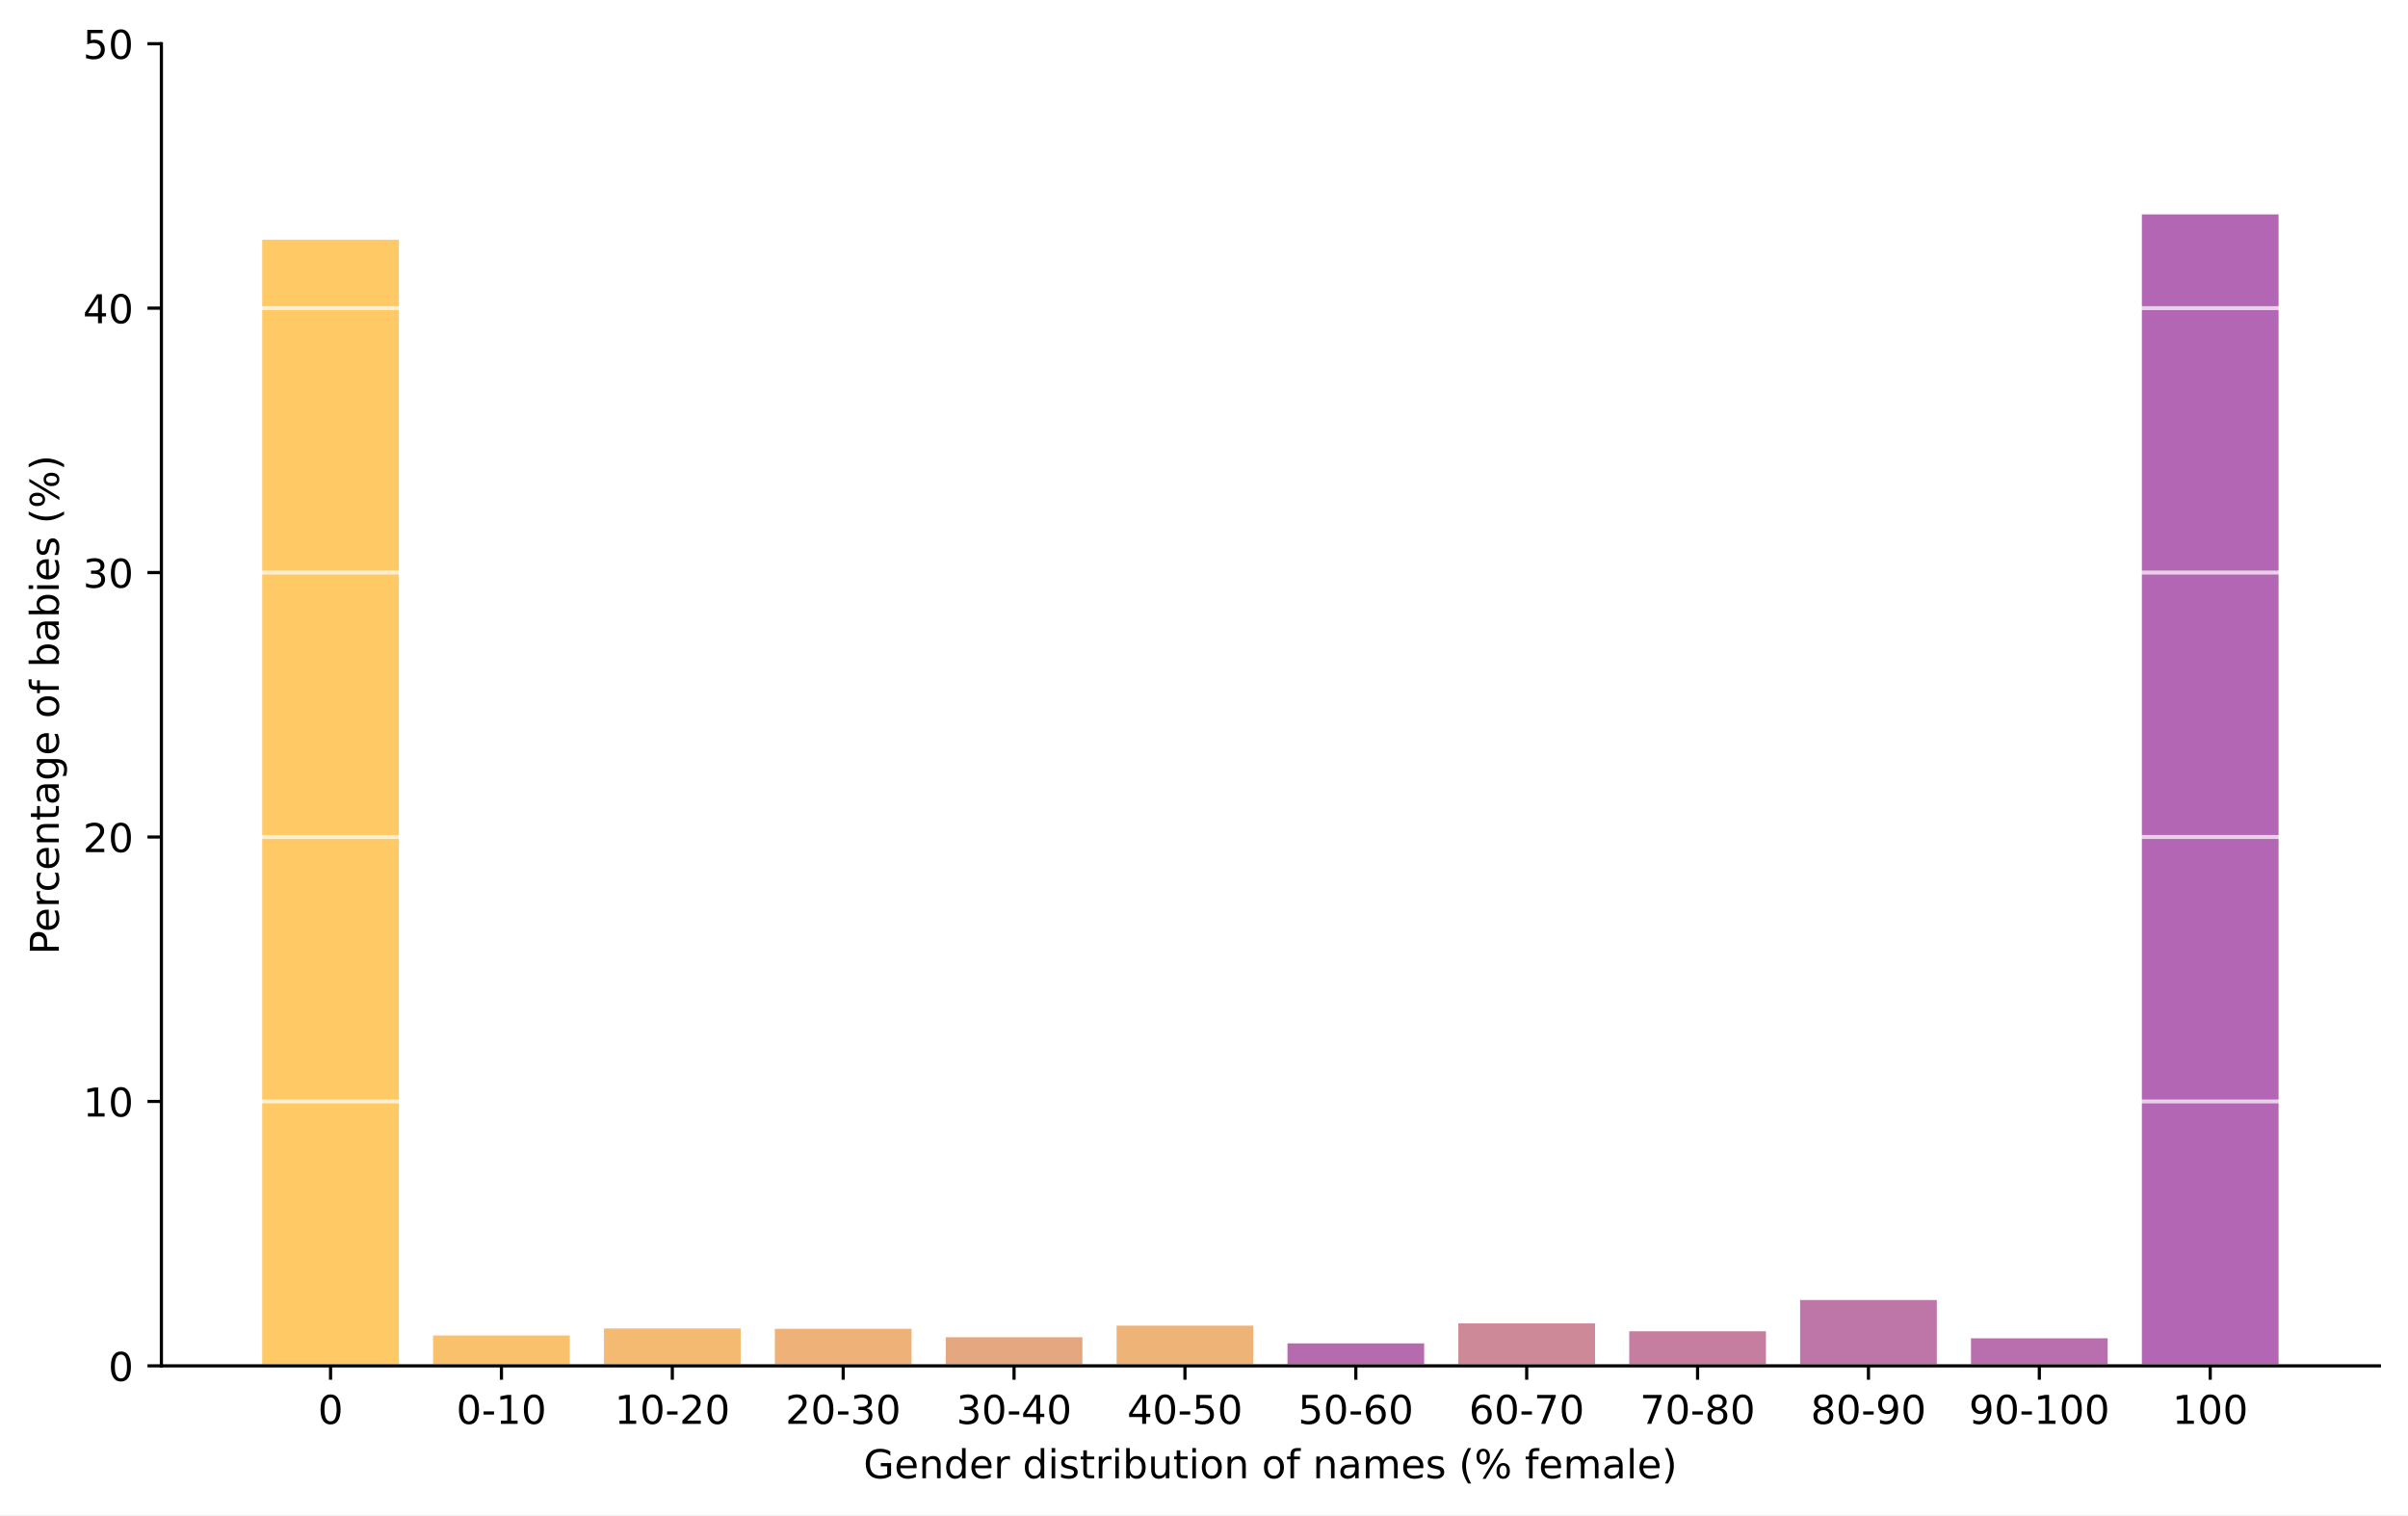
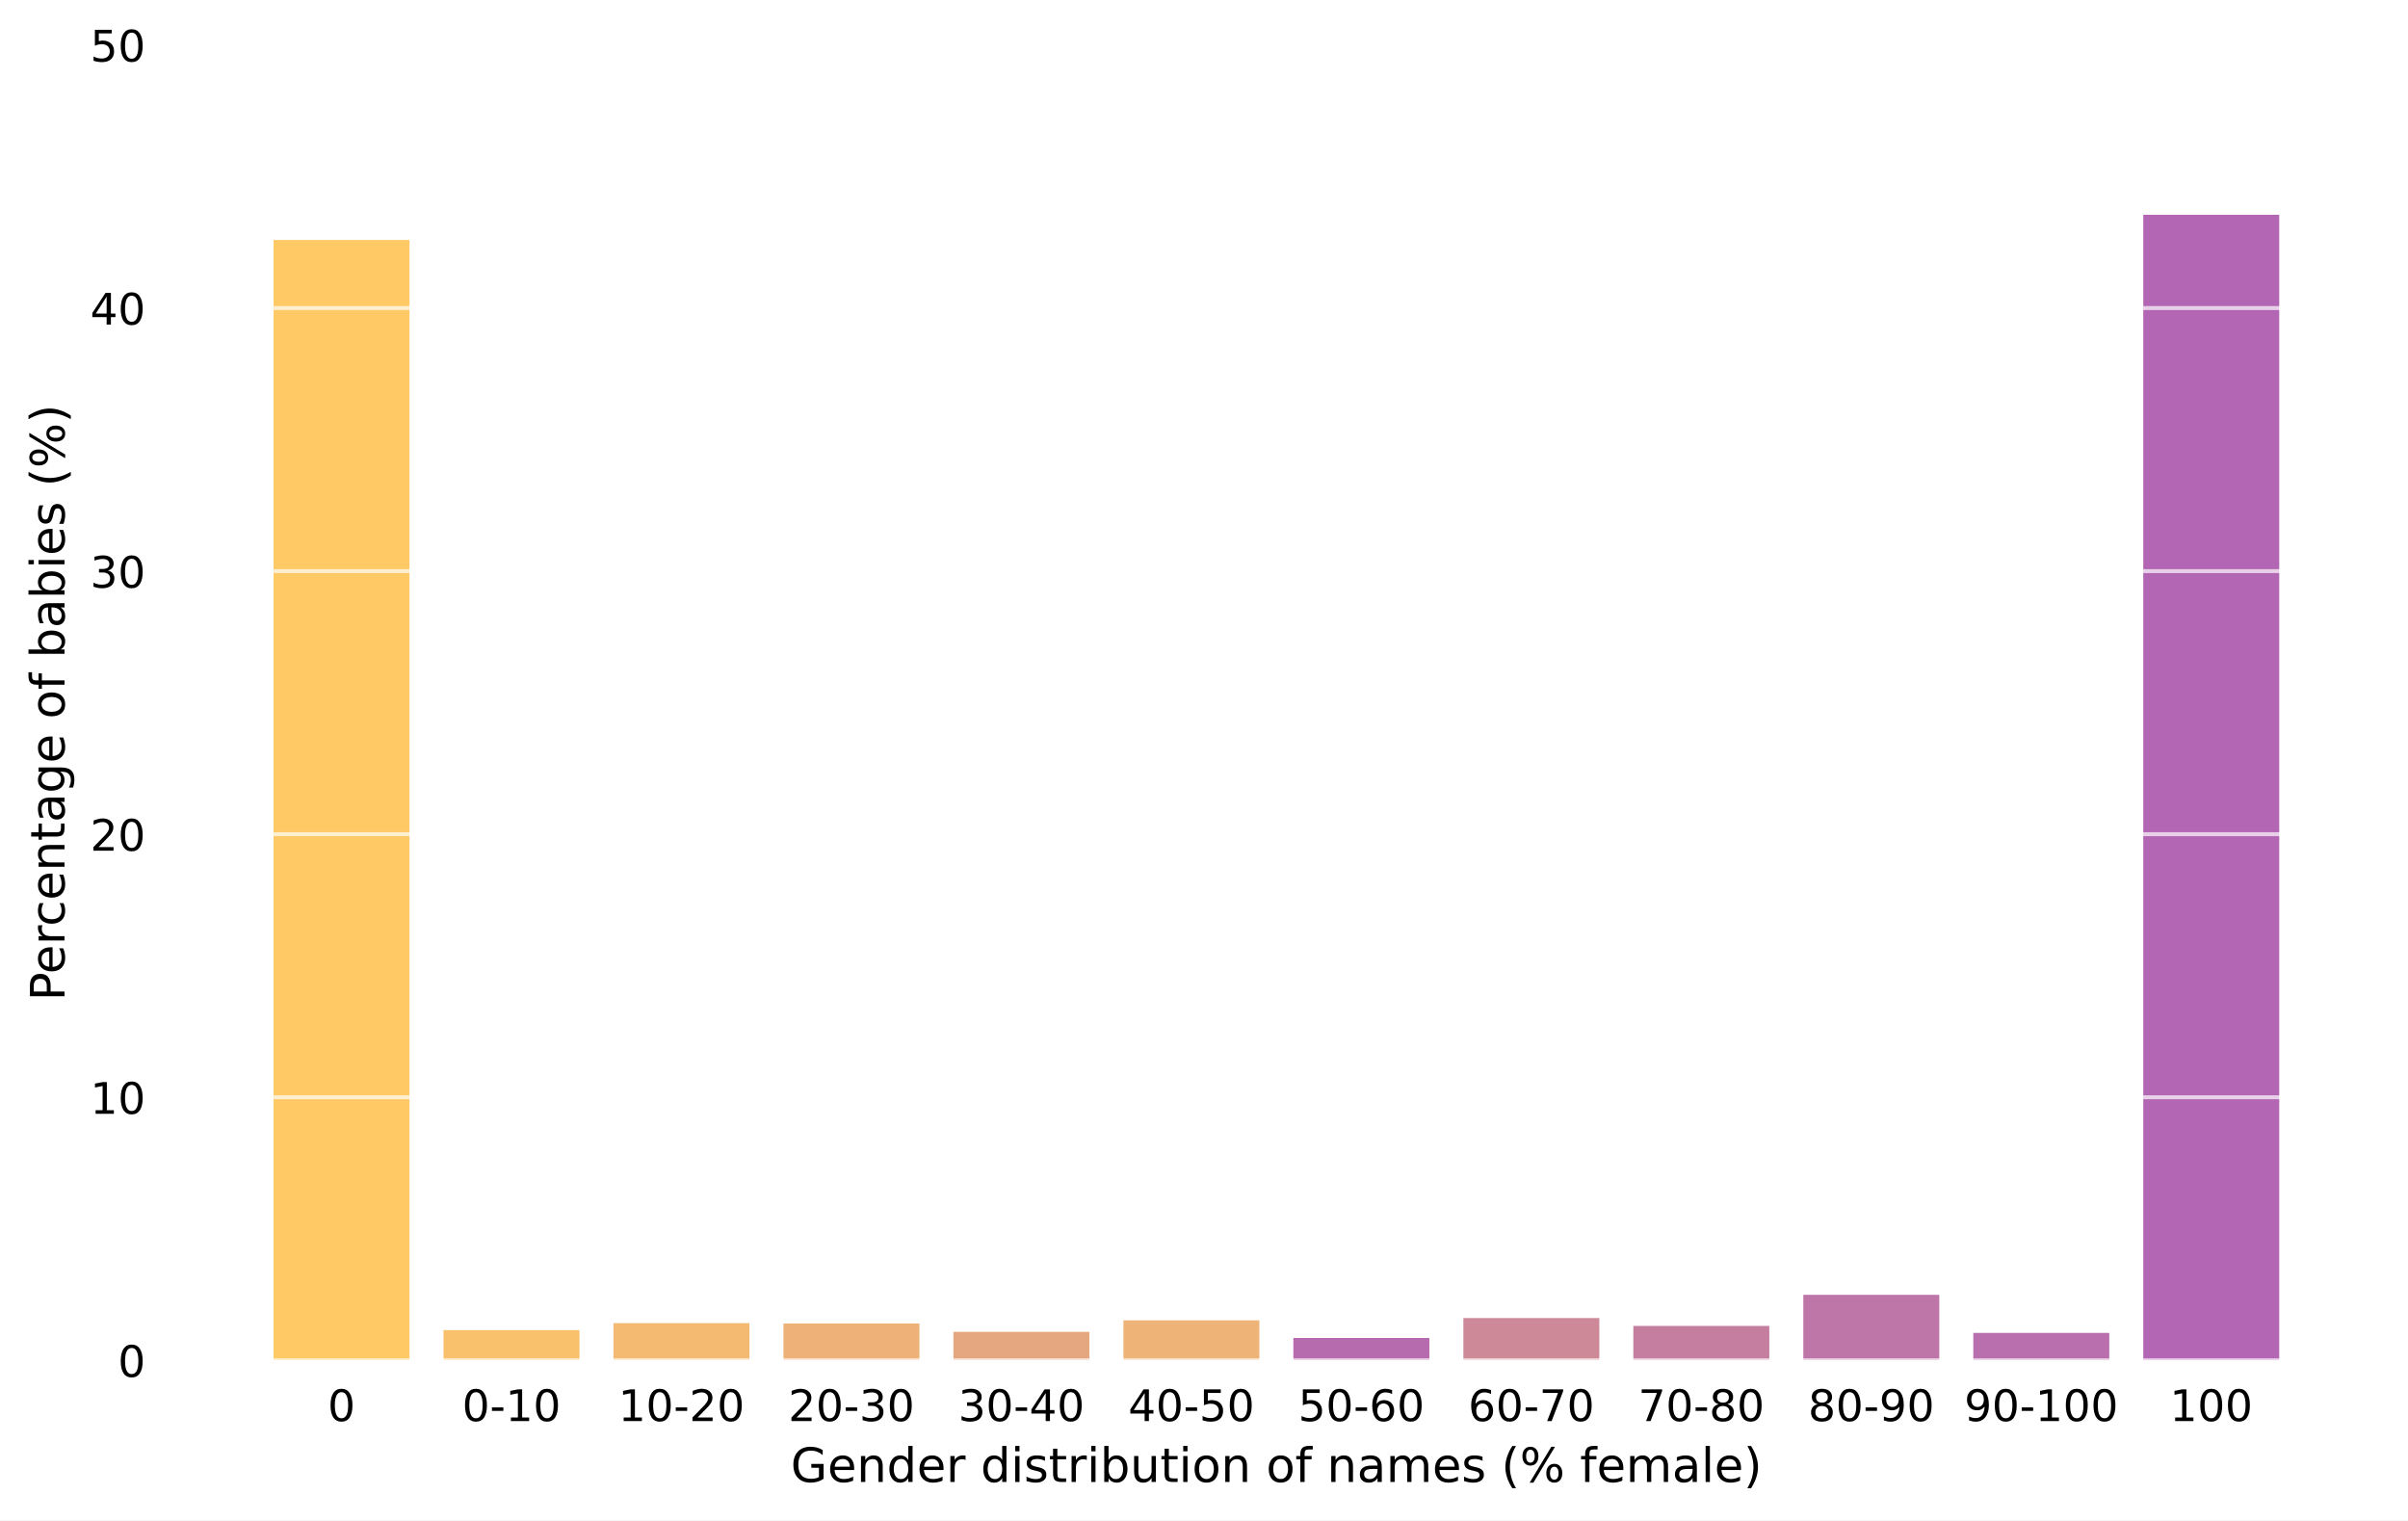
- <svg xmlns="http://www.w3.org/2000/svg" xmlns:xlink="http://www.w3.org/1999/xlink" width="605.803pt" height="381.195pt" viewBox="0 0 605.803 381.195" version="1.1">
+ <svg xmlns="http://www.w3.org/2000/svg" xmlns:xlink="http://www.w3.org/1999/xlink" width="609.011pt" height="384.479pt" viewBox="0 0 609.011 384.479" version="1.1">
  <defs>
    <style type="text/css">*{stroke-linejoin: round; stroke-linecap: butt}</style>
  </defs>
  <g id="figure_1">
    <g id="patch_1">
-       <path d="M 0 381.195  L 605.803 381.195  L 605.803 0  L 0 0  z " style="fill: #ffffff" />
+       <path d="M 0 384.479  L 609.011 384.479  L 609.011 0  L 0 0  z " style="fill: #ffffff" />
    </g>
    <g id="axes_1">
      <g id="patch_2">
-         <path d="M 40.603 343.639  L 598.603 343.639  L 598.603 10.999  L 40.603 10.999  z " style="fill: #ffffff" />
+         <path d="M 43.811 344.019  L 601.811 344.019  L 601.811 11.379  L 43.811 11.379  z " style="fill: #ffffff" />
      </g>
      <g id="patch_3">
-         <path d="M 65.967 343.639  L 100.358 343.639  L 100.358 60.305  L 65.967 60.305  z " clip-path="url(#p995dcff036)" style="fill: #ffa500; opacity: 0.6" />
+         <path d="M 69.175 344.019  L 103.566 344.019  L 103.566 60.685  L 69.175 60.685  z " clip-path="url(#p9ace0053d3)" style="fill: #ffa500; opacity: 0.6" />
      </g>
      <g id="patch_4">
-         <path d="M 108.956 343.639  L 143.347 343.639  L 143.347 335.996  L 108.956 335.996  z " clip-path="url(#p995dcff036)" style="fill: #f5980a; opacity: 0.6" />
+         <path d="M 112.164 344.019  L 146.555 344.019  L 146.555 336.376  L 112.164 336.376  z " clip-path="url(#p9ace0053d3)" style="fill: #f5980a; opacity: 0.6" />
      </g>
      <g id="patch_5">
-         <path d="M 151.945 343.639  L 186.337 343.639  L 186.337 334.229  L 151.945 334.229  z " clip-path="url(#p995dcff036)" style="fill: #ec8c13; opacity: 0.6" />
+         <path d="M 155.153 344.019  L 189.545 344.019  L 189.545 334.609  L 155.153 334.609  z " clip-path="url(#p9ace0053d3)" style="fill: #ec8c13; opacity: 0.6" />
      </g>
      <g id="patch_6">
-         <path d="M 194.934 343.639  L 229.326 343.639  L 229.326 334.317  L 194.934 334.317  z " clip-path="url(#p995dcff036)" style="fill: #e27f1e; opacity: 0.6" />
+         <path d="M 198.143 344.019  L 232.534 344.019  L 232.534 334.697  L 198.143 334.697  z " clip-path="url(#p9ace0053d3)" style="fill: #e27f1e; opacity: 0.6" />
      </g>
      <g id="patch_7">
-         <path d="M 237.924 343.639  L 272.315 343.639  L 272.315 336.438  L 237.924 336.438  z " clip-path="url(#p995dcff036)" style="fill: #d46d2b; opacity: 0.6" />
+         <path d="M 241.132 344.019  L 275.523 344.019  L 275.523 336.818  L 241.132 336.818  z " clip-path="url(#p9ace0053d3)" style="fill: #d46d2b; opacity: 0.6" />
      </g>
      <g id="patch_8">
-         <path d="M 280.913 343.639  L 315.304 343.639  L 315.304 333.522  L 280.913 333.522  z " clip-path="url(#p995dcff036)" style="fill: #e3811c; opacity: 0.6" />
+         <path d="M 284.121 344.019  L 318.512 344.019  L 318.512 333.902  L 284.121 333.902  z " clip-path="url(#p9ace0053d3)" style="fill: #e3811c; opacity: 0.6" />
      </g>
      <g id="patch_9">
-         <path d="M 323.902 343.639  L 358.293 343.639  L 358.293 337.984  L 323.902 337.984  z " clip-path="url(#p995dcff036)" style="fill: #870979; opacity: 0.6" />
+         <path d="M 327.11 344.019  L 361.502 344.019  L 361.502 338.364  L 327.11 338.364  z " clip-path="url(#p9ace0053d3)" style="fill: #870979; opacity: 0.6" />
      </g>
      <g id="patch_10">
-         <path d="M 366.891 343.639  L 401.283 343.639  L 401.283 332.947  L 366.891 332.947  z " clip-path="url(#p995dcff036)" style="fill: #ad3a53; opacity: 0.6" />
+         <path d="M 370.099 344.019  L 404.491 344.019  L 404.491 333.327  L 370.099 333.327  z " clip-path="url(#p9ace0053d3)" style="fill: #ad3a53; opacity: 0.6" />
      </g>
      <g id="patch_11">
-         <path d="M 409.88 343.639  L 444.272 343.639  L 444.272 334.936  L 409.88 334.936  z " clip-path="url(#p995dcff036)" style="fill: #9f2861; opacity: 0.6" />
+         <path d="M 413.089 344.019  L 447.48 344.019  L 447.48 335.315  L 413.089 335.315  z " clip-path="url(#p9ace0053d3)" style="fill: #9f2861; opacity: 0.6" />
      </g>
      <g id="patch_12">
-         <path d="M 452.87 343.639  L 487.261 343.639  L 487.261 327.071  L 452.87 327.071  z " clip-path="url(#p995dcff036)" style="fill: #93196d; opacity: 0.6" />
+         <path d="M 456.078 344.019  L 490.469 344.019  L 490.469 327.451  L 456.078 327.451  z " clip-path="url(#p9ace0053d3)" style="fill: #93196d; opacity: 0.6" />
      </g>
      <g id="patch_13">
-         <path d="M 495.859 343.639  L 530.25 343.639  L 530.25 336.703  L 495.859 336.703  z " clip-path="url(#p995dcff036)" style="fill: #8a0d76; opacity: 0.6" />
+         <path d="M 499.067 344.019  L 533.458 344.019  L 533.458 337.083  L 499.067 337.083  z " clip-path="url(#p9ace0053d3)" style="fill: #8a0d76; opacity: 0.6" />
      </g>
      <g id="patch_14">
-         <path d="M 538.848 343.639  L 573.239 343.639  L 573.239 53.943  L 538.848 53.943  z " clip-path="url(#p995dcff036)" style="fill: #800080; opacity: 0.6" />
+         <path d="M 542.056 344.019  L 576.448 344.019  L 576.448 54.323  L 542.056 54.323  z " clip-path="url(#p9ace0053d3)" style="fill: #800080; opacity: 0.6" />
      </g>
      <g id="matplotlib.axis_1">
        <g id="xtick_1">
-           <g id="line2d_1">
-             <defs>
-               <path id="mebf0a37188" d="M 0 0  L 0 3.5  " style="stroke: #000000; stroke-width: 0.8" />
-             </defs>
-             <g>
-               <use xlink:href="#mebf0a37188" x="83.162" y="343.639" style="stroke: #000000; stroke-width: 0.8" />
-             </g>
-           </g>
          <g id="text_1">
-             <g transform="translate(79.9812 358.2377) scale(0.1 -0.1)">
+             <g transform="translate(82.8712 359.3774) scale(0.11 -0.11)">
              <defs>
                <path id="DejaVuSans-30" d="M 2034 4250  Q 1547 4250 1301 3770  Q 1056 3291 1056 2328  Q 1056 1369 1301 889  Q 1547 409 2034 409  Q 2525 409 2770 889  Q 3016 1369 3016 2328  Q 3016 3291 2770 3770  Q 2525 4250 2034 4250  z M 2034 4750  Q 2819 4750 3233 4129  Q 3647 3509 3647 2328  Q 3647 1150 3233 529  Q 2819 -91 2034 -91  Q 1250 -91 836 529  Q 422 1150 422 2328  Q 422 3509 836 4129  Q 1250 4750 2034 4750  z " transform="scale(0.015625)" />
              </defs>
              <use xlink:href="#DejaVuSans-30" />
            </g>
          </g>
        </g>
        <g id="xtick_2">
-           <g id="line2d_2">
-             <g>
-               <use xlink:href="#mebf0a37188" x="126.152" y="343.639" style="stroke: #000000; stroke-width: 0.8" />
-             </g>
-           </g>
          <g id="text_2">
-             <g transform="translate(114.804 358.2377) scale(0.1 -0.1)">
+             <g transform="translate(116.8774 359.3774) scale(0.11 -0.11)">
              <defs>
                <path id="DejaVuSans-2d" d="M 313 2009  L 1997 2009  L 1997 1497  L 313 1497  L 313 2009  z " transform="scale(0.015625)" />
                <path id="DejaVuSans-31" d="M 794 531  L 1825 531  L 1825 4091  L 703 3866  L 703 4441  L 1819 4666  L 2450 4666  L 2450 531  L 3481 531  L 3481 0  L 794 0  L 794 531  z " transform="scale(0.015625)" />
              </defs>
              <use xlink:href="#DejaVuSans-30" />
              <use xlink:href="#DejaVuSans-2d" transform="translate(63.62305 0)" />
              <use xlink:href="#DejaVuSans-31" transform="translate(99.70703 0)" />
              <use xlink:href="#DejaVuSans-30" transform="translate(163.3301 0)" />
            </g>
          </g>
        </g>
        <g id="xtick_3">
-           <g id="line2d_3">
-             <g>
-               <use xlink:href="#mebf0a37188" x="169.141" y="343.639" style="stroke: #000000; stroke-width: 0.8" />
-             </g>
-           </g>
          <g id="text_3">
-             <g transform="translate(154.612 358.2377) scale(0.1 -0.1)">
+             <g transform="translate(156.3672 359.3774) scale(0.11 -0.11)">
              <defs>
                <path id="DejaVuSans-32" d="M 1228 531  L 3431 531  L 3431 0  L 469 0  L 469 531  Q 828 903 1448 1529  Q 2069 2156 2228 2338  Q 2531 2678 2651 2914  Q 2772 3150 2772 3378  Q 2772 3750 2511 3984  Q 2250 4219 1831 4219  Q 1534 4219 1204 4116  Q 875 4013 500 3803  L 500 4441  Q 881 4594 1212 4672  Q 1544 4750 1819 4750  Q 2544 4750 2975 4387  Q 3406 4025 3406 3419  Q 3406 3131 3298 2873  Q 3191 2616 2906 2266  Q 2828 2175 2409 1742  Q 1991 1309 1228 531  z " transform="scale(0.015625)" />
              </defs>
              <use xlink:href="#DejaVuSans-31" />
              <use xlink:href="#DejaVuSans-30" transform="translate(63.62305 0)" />
              <use xlink:href="#DejaVuSans-2d" transform="translate(127.2461 0)" />
              <use xlink:href="#DejaVuSans-32" transform="translate(163.3301 0)" />
              <use xlink:href="#DejaVuSans-30" transform="translate(226.9531 0)" />
            </g>
          </g>
        </g>
        <g id="xtick_4">
-           <g id="line2d_4">
-             <g>
-               <use xlink:href="#mebf0a37188" x="212.13" y="343.639" style="stroke: #000000; stroke-width: 0.8" />
-             </g>
-           </g>
          <g id="text_4">
-             <g transform="translate(197.6012 358.2377) scale(0.1 -0.1)">
+             <g transform="translate(199.3564 359.3774) scale(0.11 -0.11)">
              <defs>
                <path id="DejaVuSans-33" d="M 2597 2516  Q 3050 2419 3304 2112  Q 3559 1806 3559 1356  Q 3559 666 3084 287  Q 2609 -91 1734 -91  Q 1441 -91 1130 -33  Q 819 25 488 141  L 488 750  Q 750 597 1062 519  Q 1375 441 1716 441  Q 2309 441 2620 675  Q 2931 909 2931 1356  Q 2931 1769 2642 2001  Q 2353 2234 1838 2234  L 1294 2234  L 1294 2753  L 1863 2753  Q 2328 2753 2575 2939  Q 2822 3125 2822 3475  Q 2822 3834 2567 4026  Q 2313 4219 1838 4219  Q 1578 4219 1281 4162  Q 984 4106 628 3988  L 628 4550  Q 988 4650 1302 4700  Q 1616 4750 1894 4750  Q 2613 4750 3031 4423  Q 3450 4097 3450 3541  Q 3450 3153 3228 2886  Q 3006 2619 2597 2516  z " transform="scale(0.015625)" />
              </defs>
              <use xlink:href="#DejaVuSans-32" />
              <use xlink:href="#DejaVuSans-30" transform="translate(63.62305 0)" />
              <use xlink:href="#DejaVuSans-2d" transform="translate(127.2461 0)" />
              <use xlink:href="#DejaVuSans-33" transform="translate(163.3301 0)" />
              <use xlink:href="#DejaVuSans-30" transform="translate(226.9531 0)" />
            </g>
          </g>
        </g>
        <g id="xtick_5">
-           <g id="line2d_5">
-             <g>
-               <use xlink:href="#mebf0a37188" x="255.119" y="343.639" style="stroke: #000000; stroke-width: 0.8" />
-             </g>
-           </g>
          <g id="text_5">
-             <g transform="translate(240.5904 358.2377) scale(0.1 -0.1)">
+             <g transform="translate(242.3456 359.3774) scale(0.11 -0.11)">
              <defs>
                <path id="DejaVuSans-34" d="M 2419 4116  L 825 1625  L 2419 1625  L 2419 4116  z M 2253 4666  L 3047 4666  L 3047 1625  L 3713 1625  L 3713 1100  L 3047 1100  L 3047 0  L 2419 0  L 2419 1100  L 313 1100  L 313 1709  L 2253 4666  z " transform="scale(0.015625)" />
              </defs>
              <use xlink:href="#DejaVuSans-33" />
              <use xlink:href="#DejaVuSans-30" transform="translate(63.62305 0)" />
              <use xlink:href="#DejaVuSans-2d" transform="translate(127.2461 0)" />
              <use xlink:href="#DejaVuSans-34" transform="translate(163.3301 0)" />
              <use xlink:href="#DejaVuSans-30" transform="translate(226.9531 0)" />
            </g>
          </g>
        </g>
        <g id="xtick_6">
-           <g id="line2d_6">
-             <g>
-               <use xlink:href="#mebf0a37188" x="298.109" y="343.639" style="stroke: #000000; stroke-width: 0.8" />
-             </g>
-           </g>
          <g id="text_6">
-             <g transform="translate(283.5796 358.2377) scale(0.1 -0.1)">
+             <g transform="translate(285.3348 359.3774) scale(0.11 -0.11)">
              <defs>
                <path id="DejaVuSans-35" d="M 691 4666  L 3169 4666  L 3169 4134  L 1269 4134  L 1269 2991  Q 1406 3038 1543 3061  Q 1681 3084 1819 3084  Q 2600 3084 3056 2656  Q 3513 2228 3513 1497  Q 3513 744 3044 326  Q 2575 -91 1722 -91  Q 1428 -91 1123 -41  Q 819 9 494 109  L 494 744  Q 775 591 1075 516  Q 1375 441 1709 441  Q 2250 441 2565 725  Q 2881 1009 2881 1497  Q 2881 1984 2565 2268  Q 2250 2553 1709 2553  Q 1456 2553 1204 2497  Q 953 2441 691 2322  L 691 4666  z " transform="scale(0.015625)" />
              </defs>
              <use xlink:href="#DejaVuSans-34" />
              <use xlink:href="#DejaVuSans-30" transform="translate(63.62305 0)" />
              <use xlink:href="#DejaVuSans-2d" transform="translate(127.2461 0)" />
              <use xlink:href="#DejaVuSans-35" transform="translate(163.3301 0)" />
              <use xlink:href="#DejaVuSans-30" transform="translate(226.9531 0)" />
            </g>
          </g>
        </g>
        <g id="xtick_7">
-           <g id="line2d_7">
-             <g>
-               <use xlink:href="#mebf0a37188" x="341.098" y="343.639" style="stroke: #000000; stroke-width: 0.8" />
-             </g>
-           </g>
          <g id="text_7">
-             <g transform="translate(326.5688 358.2377) scale(0.1 -0.1)">
+             <g transform="translate(328.3241 359.3774) scale(0.11 -0.11)">
              <defs>
                <path id="DejaVuSans-36" d="M 2113 2584  Q 1688 2584 1439 2293  Q 1191 2003 1191 1497  Q 1191 994 1439 701  Q 1688 409 2113 409  Q 2538 409 2786 701  Q 3034 994 3034 1497  Q 3034 2003 2786 2293  Q 2538 2584 2113 2584  z M 3366 4563  L 3366 3988  Q 3128 4100 2886 4159  Q 2644 4219 2406 4219  Q 1781 4219 1451 3797  Q 1122 3375 1075 2522  Q 1259 2794 1537 2939  Q 1816 3084 2150 3084  Q 2853 3084 3261 2657  Q 3669 2231 3669 1497  Q 3669 778 3244 343  Q 2819 -91 2113 -91  Q 1303 -91 875 529  Q 447 1150 447 2328  Q 447 3434 972 4092  Q 1497 4750 2381 4750  Q 2619 4750 2861 4703  Q 3103 4656 3366 4563  z " transform="scale(0.015625)" />
              </defs>
              <use xlink:href="#DejaVuSans-35" />
              <use xlink:href="#DejaVuSans-30" transform="translate(63.62305 0)" />
              <use xlink:href="#DejaVuSans-2d" transform="translate(127.2461 0)" />
              <use xlink:href="#DejaVuSans-36" transform="translate(163.3301 0)" />
              <use xlink:href="#DejaVuSans-30" transform="translate(226.9531 0)" />
            </g>
          </g>
        </g>
        <g id="xtick_8">
-           <g id="line2d_8">
-             <g>
-               <use xlink:href="#mebf0a37188" x="384.087" y="343.639" style="stroke: #000000; stroke-width: 0.8" />
-             </g>
-           </g>
          <g id="text_8">
-             <g transform="translate(369.558 358.2377) scale(0.1 -0.1)">
+             <g transform="translate(371.3133 359.3774) scale(0.11 -0.11)">
              <defs>
                <path id="DejaVuSans-37" d="M 525 4666  L 3525 4666  L 3525 4397  L 1831 0  L 1172 0  L 2766 4134  L 525 4134  L 525 4666  z " transform="scale(0.015625)" />
              </defs>
              <use xlink:href="#DejaVuSans-36" />
              <use xlink:href="#DejaVuSans-30" transform="translate(63.62305 0)" />
              <use xlink:href="#DejaVuSans-2d" transform="translate(127.2461 0)" />
              <use xlink:href="#DejaVuSans-37" transform="translate(163.3301 0)" />
              <use xlink:href="#DejaVuSans-30" transform="translate(226.9531 0)" />
            </g>
          </g>
        </g>
        <g id="xtick_9">
-           <g id="line2d_9">
-             <g>
-               <use xlink:href="#mebf0a37188" x="427.076" y="343.639" style="stroke: #000000; stroke-width: 0.8" />
-             </g>
-           </g>
          <g id="text_9">
-             <g transform="translate(412.5473 358.2377) scale(0.1 -0.1)">
+             <g transform="translate(414.3025 359.3774) scale(0.11 -0.11)">
              <defs>
                <path id="DejaVuSans-38" d="M 2034 2216  Q 1584 2216 1326 1975  Q 1069 1734 1069 1313  Q 1069 891 1326 650  Q 1584 409 2034 409  Q 2484 409 2743 651  Q 3003 894 3003 1313  Q 3003 1734 2745 1975  Q 2488 2216 2034 2216  z M 1403 2484  Q 997 2584 770 2862  Q 544 3141 544 3541  Q 544 4100 942 4425  Q 1341 4750 2034 4750  Q 2731 4750 3128 4425  Q 3525 4100 3525 3541  Q 3525 3141 3298 2862  Q 3072 2584 2669 2484  Q 3125 2378 3379 2068  Q 3634 1759 3634 1313  Q 3634 634 3220 271  Q 2806 -91 2034 -91  Q 1263 -91 848 271  Q 434 634 434 1313  Q 434 1759 690 2068  Q 947 2378 1403 2484  z M 1172 3481  Q 1172 3119 1398 2916  Q 1625 2713 2034 2713  Q 2441 2713 2670 2916  Q 2900 3119 2900 3481  Q 2900 3844 2670 4047  Q 2441 4250 2034 4250  Q 1625 4250 1398 4047  Q 1172 3844 1172 3481  z " transform="scale(0.015625)" />
              </defs>
              <use xlink:href="#DejaVuSans-37" />
              <use xlink:href="#DejaVuSans-30" transform="translate(63.62305 0)" />
              <use xlink:href="#DejaVuSans-2d" transform="translate(127.2461 0)" />
              <use xlink:href="#DejaVuSans-38" transform="translate(163.3301 0)" />
              <use xlink:href="#DejaVuSans-30" transform="translate(226.9531 0)" />
            </g>
          </g>
        </g>
        <g id="xtick_10">
-           <g id="line2d_10">
-             <g>
-               <use xlink:href="#mebf0a37188" x="470.065" y="343.639" style="stroke: #000000; stroke-width: 0.8" />
-             </g>
-           </g>
          <g id="text_10">
-             <g transform="translate(455.5365 358.2377) scale(0.1 -0.1)">
+             <g transform="translate(457.2917 359.3774) scale(0.11 -0.11)">
              <defs>
                <path id="DejaVuSans-39" d="M 703 97  L 703 672  Q 941 559 1184 500  Q 1428 441 1663 441  Q 2288 441 2617 861  Q 2947 1281 2994 2138  Q 2813 1869 2534 1725  Q 2256 1581 1919 1581  Q 1219 1581 811 2004  Q 403 2428 403 3163  Q 403 3881 828 4315  Q 1253 4750 1959 4750  Q 2769 4750 3195 4129  Q 3622 3509 3622 2328  Q 3622 1225 3098 567  Q 2575 -91 1691 -91  Q 1453 -91 1209 -44  Q 966 3 703 97  z M 1959 2075  Q 2384 2075 2632 2365  Q 2881 2656 2881 3163  Q 2881 3666 2632 3958  Q 2384 4250 1959 4250  Q 1534 4250 1286 3958  Q 1038 3666 1038 3163  Q 1038 2656 1286 2365  Q 1534 2075 1959 2075  z " transform="scale(0.015625)" />
              </defs>
              <use xlink:href="#DejaVuSans-38" />
              <use xlink:href="#DejaVuSans-30" transform="translate(63.62305 0)" />
              <use xlink:href="#DejaVuSans-2d" transform="translate(127.2461 0)" />
              <use xlink:href="#DejaVuSans-39" transform="translate(163.3301 0)" />
              <use xlink:href="#DejaVuSans-30" transform="translate(226.9531 0)" />
            </g>
          </g>
        </g>
        <g id="xtick_11">
-           <g id="line2d_11">
-             <g>
-               <use xlink:href="#mebf0a37188" x="513.055" y="343.639" style="stroke: #000000; stroke-width: 0.8" />
-             </g>
-           </g>
          <g id="text_11">
-             <g transform="translate(495.3444 358.2377) scale(0.1 -0.1)">
+             <g transform="translate(496.7815 359.3774) scale(0.11 -0.11)">
              <use xlink:href="#DejaVuSans-39" />
              <use xlink:href="#DejaVuSans-30" transform="translate(63.62305 0)" />
              <use xlink:href="#DejaVuSans-2d" transform="translate(127.2461 0)" />
              <use xlink:href="#DejaVuSans-31" transform="translate(163.3301 0)" />
              <use xlink:href="#DejaVuSans-30" transform="translate(226.9531 0)" />
              <use xlink:href="#DejaVuSans-30" transform="translate(290.5762 0)" />
            </g>
          </g>
        </g>
        <g id="xtick_12">
-           <g id="line2d_12">
-             <g>
-               <use xlink:href="#mebf0a37188" x="556.044" y="343.639" style="stroke: #000000; stroke-width: 0.8" />
-             </g>
-           </g>
          <g id="text_12">
-             <g transform="translate(546.5001 358.2377) scale(0.1 -0.1)">
+             <g transform="translate(548.7538 359.3774) scale(0.11 -0.11)">
              <use xlink:href="#DejaVuSans-31" />
              <use xlink:href="#DejaVuSans-30" transform="translate(63.62305 0)" />
              <use xlink:href="#DejaVuSans-30" transform="translate(127.2461 0)" />
            </g>
          </g>
        </g>
        <g id="text_13">
-           <g transform="translate(217.2461 371.9158) scale(0.1 -0.1)">
+           <g transform="translate(199.9828 374.7832) scale(0.12 -0.12)">
            <defs>
              <path id="DejaVuSans-47" d="M 3809 666  L 3809 1919  L 2778 1919  L 2778 2438  L 4434 2438  L 4434 434  Q 4069 175 3628 42  Q 3188 -91 2688 -91  Q 1594 -91 976 548  Q 359 1188 359 2328  Q 359 3472 976 4111  Q 1594 4750 2688 4750  Q 3144 4750 3555 4637  Q 3966 4525 4313 4306  L 4313 3634  Q 3963 3931 3569 4081  Q 3175 4231 2741 4231  Q 1884 4231 1454 3753  Q 1025 3275 1025 2328  Q 1025 1384 1454 906  Q 1884 428 2741 428  Q 3075 428 3337 486  Q 3600 544 3809 666  z " transform="scale(0.015625)" />
              <path id="DejaVuSans-65" d="M 3597 1894  L 3597 1613  L 953 1613  Q 991 1019 1311 708  Q 1631 397 2203 397  Q 2534 397 2845 478  Q 3156 559 3463 722  L 3463 178  Q 3153 47 2828 -22  Q 2503 -91 2169 -91  Q 1331 -91 842 396  Q 353 884 353 1716  Q 353 2575 817 3079  Q 1281 3584 2069 3584  Q 2775 3584 3186 3129  Q 3597 2675 3597 1894  z M 3022 2063  Q 3016 2534 2758 2815  Q 2500 3097 2075 3097  Q 1594 3097 1305 2825  Q 1016 2553 972 2059  L 3022 2063  z " transform="scale(0.015625)" />
              <path id="DejaVuSans-6e" d="M 3513 2113  L 3513 0  L 2938 0  L 2938 2094  Q 2938 2591 2744 2837  Q 2550 3084 2163 3084  Q 1697 3084 1428 2787  Q 1159 2491 1159 1978  L 1159 0  L 581 0  L 581 3500  L 1159 3500  L 1159 2956  Q 1366 3272 1645 3428  Q 1925 3584 2291 3584  Q 2894 3584 3203 3211  Q 3513 2838 3513 2113  z " transform="scale(0.015625)" />
              <path id="DejaVuSans-64" d="M 2906 2969  L 2906 4863  L 3481 4863  L 3481 0  L 2906 0  L 2906 525  Q 2725 213 2448 61  Q 2172 -91 1784 -91  Q 1150 -91 751 415  Q 353 922 353 1747  Q 353 2572 751 3078  Q 1150 3584 1784 3584  Q 2172 3584 2448 3432  Q 2725 3281 2906 2969  z M 947 1747  Q 947 1113 1208 752  Q 1469 391 1925 391  Q 2381 391 2643 752  Q 2906 1113 2906 1747  Q 2906 2381 2643 2742  Q 2381 3103 1925 3103  Q 1469 3103 1208 2742  Q 947 2381 947 1747  z " transform="scale(0.015625)" />
              <path id="DejaVuSans-72" d="M 2631 2963  Q 2534 3019 2420 3045  Q 2306 3072 2169 3072  Q 1681 3072 1420 2755  Q 1159 2438 1159 1844  L 1159 0  L 581 0  L 581 3500  L 1159 3500  L 1159 2956  Q 1341 3275 1631 3429  Q 1922 3584 2338 3584  Q 2397 3584 2469 3576  Q 2541 3569 2628 3553  L 2631 2963  z " transform="scale(0.015625)" />
              <path id="DejaVuSans-20" transform="scale(0.015625)" />
              <path id="DejaVuSans-69" d="M 603 3500  L 1178 3500  L 1178 0  L 603 0  L 603 3500  z M 603 4863  L 1178 4863  L 1178 4134  L 603 4134  L 603 4863  z " transform="scale(0.015625)" />
              <path id="DejaVuSans-73" d="M 2834 3397  L 2834 2853  Q 2591 2978 2328 3040  Q 2066 3103 1784 3103  Q 1356 3103 1142 2972  Q 928 2841 928 2578  Q 928 2378 1081 2264  Q 1234 2150 1697 2047  L 1894 2003  Q 2506 1872 2764 1633  Q 3022 1394 3022 966  Q 3022 478 2636 193  Q 2250 -91 1575 -91  Q 1294 -91 989 -36  Q 684 19 347 128  L 347 722  Q 666 556 975 473  Q 1284 391 1588 391  Q 1994 391 2212 530  Q 2431 669 2431 922  Q 2431 1156 2273 1281  Q 2116 1406 1581 1522  L 1381 1569  Q 847 1681 609 1914  Q 372 2147 372 2553  Q 372 3047 722 3315  Q 1072 3584 1716 3584  Q 2034 3584 2315 3537  Q 2597 3491 2834 3397  z " transform="scale(0.015625)" />
              <path id="DejaVuSans-74" d="M 1172 4494  L 1172 3500  L 2356 3500  L 2356 3053  L 1172 3053  L 1172 1153  Q 1172 725 1289 603  Q 1406 481 1766 481  L 2356 481  L 2356 0  L 1766 0  Q 1100 0 847 248  Q 594 497 594 1153  L 594 3053  L 172 3053  L 172 3500  L 594 3500  L 594 4494  L 1172 4494  z " transform="scale(0.015625)" />
              <path id="DejaVuSans-62" d="M 3116 1747  Q 3116 2381 2855 2742  Q 2594 3103 2138 3103  Q 1681 3103 1420 2742  Q 1159 2381 1159 1747  Q 1159 1113 1420 752  Q 1681 391 2138 391  Q 2594 391 2855 752  Q 3116 1113 3116 1747  z M 1159 2969  Q 1341 3281 1617 3432  Q 1894 3584 2278 3584  Q 2916 3584 3314 3078  Q 3713 2572 3713 1747  Q 3713 922 3314 415  Q 2916 -91 2278 -91  Q 1894 -91 1617 61  Q 1341 213 1159 525  L 1159 0  L 581 0  L 581 4863  L 1159 4863  L 1159 2969  z " transform="scale(0.015625)" />
              <path id="DejaVuSans-75" d="M 544 1381  L 544 3500  L 1119 3500  L 1119 1403  Q 1119 906 1312 657  Q 1506 409 1894 409  Q 2359 409 2629 706  Q 2900 1003 2900 1516  L 2900 3500  L 3475 3500  L 3475 0  L 2900 0  L 2900 538  Q 2691 219 2414 64  Q 2138 -91 1772 -91  Q 1169 -91 856 284  Q 544 659 544 1381  z M 1991 3584  L 1991 3584  z " transform="scale(0.015625)" />
              <path id="DejaVuSans-6f" d="M 1959 3097  Q 1497 3097 1228 2736  Q 959 2375 959 1747  Q 959 1119 1226 758  Q 1494 397 1959 397  Q 2419 397 2687 759  Q 2956 1122 2956 1747  Q 2956 2369 2687 2733  Q 2419 3097 1959 3097  z M 1959 3584  Q 2709 3584 3137 3096  Q 3566 2609 3566 1747  Q 3566 888 3137 398  Q 2709 -91 1959 -91  Q 1206 -91 779 398  Q 353 888 353 1747  Q 353 2609 779 3096  Q 1206 3584 1959 3584  z " transform="scale(0.015625)" />
              <path id="DejaVuSans-66" d="M 2375 4863  L 2375 4384  L 1825 4384  Q 1516 4384 1395 4259  Q 1275 4134 1275 3809  L 1275 3500  L 2222 3500  L 2222 3053  L 1275 3053  L 1275 0  L 697 0  L 697 3053  L 147 3053  L 147 3500  L 697 3500  L 697 3744  Q 697 4328 969 4595  Q 1241 4863 1831 4863  L 2375 4863  z " transform="scale(0.015625)" />
              <path id="DejaVuSans-61" d="M 2194 1759  Q 1497 1759 1228 1600  Q 959 1441 959 1056  Q 959 750 1161 570  Q 1363 391 1709 391  Q 2188 391 2477 730  Q 2766 1069 2766 1631  L 2766 1759  L 2194 1759  z M 3341 1997  L 3341 0  L 2766 0  L 2766 531  Q 2569 213 2275 61  Q 1981 -91 1556 -91  Q 1019 -91 701 211  Q 384 513 384 1019  Q 384 1609 779 1909  Q 1175 2209 1959 2209  L 2766 2209  L 2766 2266  Q 2766 2663 2505 2880  Q 2244 3097 1772 3097  Q 1472 3097 1187 3025  Q 903 2953 641 2809  L 641 3341  Q 956 3463 1253 3523  Q 1550 3584 1831 3584  Q 2591 3584 2966 3190  Q 3341 2797 3341 1997  z " transform="scale(0.015625)" />
              <path id="DejaVuSans-6d" d="M 3328 2828  Q 3544 3216 3844 3400  Q 4144 3584 4550 3584  Q 5097 3584 5394 3201  Q 5691 2819 5691 2113  L 5691 0  L 5113 0  L 5113 2094  Q 5113 2597 4934 2840  Q 4756 3084 4391 3084  Q 3944 3084 3684 2787  Q 3425 2491 3425 1978  L 3425 0  L 2847 0  L 2847 2094  Q 2847 2600 2669 2842  Q 2491 3084 2119 3084  Q 1678 3084 1418 2786  Q 1159 2488 1159 1978  L 1159 0  L 581 0  L 581 3500  L 1159 3500  L 1159 2956  Q 1356 3278 1631 3431  Q 1906 3584 2284 3584  Q 2666 3584 2933 3390  Q 3200 3197 3328 2828  z " transform="scale(0.015625)" />
              <path id="DejaVuSans-28" d="M 1984 4856  Q 1566 4138 1362 3434  Q 1159 2731 1159 2009  Q 1159 1288 1364 580  Q 1569 -128 1984 -844  L 1484 -844  Q 1016 -109 783 600  Q 550 1309 550 2009  Q 550 2706 781 3412  Q 1013 4119 1484 4856  L 1984 4856  z " transform="scale(0.015625)" />
              <path id="DejaVuSans-25" d="M 4653 2053  Q 4381 2053 4226 1822  Q 4072 1591 4072 1178  Q 4072 772 4226 539  Q 4381 306 4653 306  Q 4919 306 5073 539  Q 5228 772 5228 1178  Q 5228 1588 5073 1820  Q 4919 2053 4653 2053  z M 4653 2450  Q 5147 2450 5437 2106  Q 5728 1763 5728 1178  Q 5728 594 5436 251  Q 5144 -91 4653 -91  Q 4153 -91 3862 251  Q 3572 594 3572 1178  Q 3572 1766 3864 2108  Q 4156 2450 4653 2450  z M 1428 4353  Q 1159 4353 1004 4120  Q 850 3888 850 3481  Q 850 3069 1003 2837  Q 1156 2606 1428 2606  Q 1700 2606 1854 2837  Q 2009 3069 2009 3481  Q 2009 3884 1853 4118  Q 1697 4353 1428 4353  z M 4250 4750  L 4750 4750  L 1831 -91  L 1331 -91  L 4250 4750  z M 1428 4750  Q 1922 4750 2215 4408  Q 2509 4066 2509 3481  Q 2509 2891 2217 2550  Q 1925 2209 1428 2209  Q 931 2209 642 2551  Q 353 2894 353 3481  Q 353 4063 643 4406  Q 934 4750 1428 4750  z " transform="scale(0.015625)" />
              <path id="DejaVuSans-6c" d="M 603 4863  L 1178 4863  L 1178 0  L 603 0  L 603 4863  z " transform="scale(0.015625)" />
              <path id="DejaVuSans-29" d="M 513 4856  L 1013 4856  Q 1481 4119 1714 3412  Q 1947 2706 1947 2009  Q 1947 1309 1714 600  Q 1481 -109 1013 -844  L 513 -844  Q 928 -128 1133 580  Q 1338 1288 1338 2009  Q 1338 2731 1133 3434  Q 928 4138 513 4856  z " transform="scale(0.015625)" />
            </defs>
            <use xlink:href="#DejaVuSans-47" />
            <use xlink:href="#DejaVuSans-65" transform="translate(77.49023 0)" />
            <use xlink:href="#DejaVuSans-6e" transform="translate(139.0137 0)" />
            <use xlink:href="#DejaVuSans-64" transform="translate(202.3926 0)" />
            <use xlink:href="#DejaVuSans-65" transform="translate(265.8691 0)" />
            <use xlink:href="#DejaVuSans-72" transform="translate(327.3926 0)" />
            <use xlink:href="#DejaVuSans-20" transform="translate(368.5059 0)" />
            <use xlink:href="#DejaVuSans-64" transform="translate(400.293 0)" />
            <use xlink:href="#DejaVuSans-69" transform="translate(463.7695 0)" />
            <use xlink:href="#DejaVuSans-73" transform="translate(491.5527 0)" />
            <use xlink:href="#DejaVuSans-74" transform="translate(543.6523 0)" />
            <use xlink:href="#DejaVuSans-72" transform="translate(582.8613 0)" />
            <use xlink:href="#DejaVuSans-69" transform="translate(623.9746 0)" />
            <use xlink:href="#DejaVuSans-62" transform="translate(651.7578 0)" />
            <use xlink:href="#DejaVuSans-75" transform="translate(715.2344 0)" />
            <use xlink:href="#DejaVuSans-74" transform="translate(778.6133 0)" />
            <use xlink:href="#DejaVuSans-69" transform="translate(817.8223 0)" />
            <use xlink:href="#DejaVuSans-6f" transform="translate(845.6055 0)" />
            <use xlink:href="#DejaVuSans-6e" transform="translate(906.7871 0)" />
            <use xlink:href="#DejaVuSans-20" transform="translate(970.166 0)" />
            <use xlink:href="#DejaVuSans-6f" transform="translate(1001.953 0)" />
            <use xlink:href="#DejaVuSans-66" transform="translate(1063.135 0)" />
            <use xlink:href="#DejaVuSans-20" transform="translate(1098.34 0)" />
            <use xlink:href="#DejaVuSans-6e" transform="translate(1130.127 0)" />
            <use xlink:href="#DejaVuSans-61" transform="translate(1193.506 0)" />
            <use xlink:href="#DejaVuSans-6d" transform="translate(1254.785 0)" />
            <use xlink:href="#DejaVuSans-65" transform="translate(1352.197 0)" />
            <use xlink:href="#DejaVuSans-73" transform="translate(1413.721 0)" />
            <use xlink:href="#DejaVuSans-20" transform="translate(1465.82 0)" />
            <use xlink:href="#DejaVuSans-28" transform="translate(1497.607 0)" />
            <use xlink:href="#DejaVuSans-25" transform="translate(1536.621 0)" />
            <use xlink:href="#DejaVuSans-20" transform="translate(1631.641 0)" />
            <use xlink:href="#DejaVuSans-66" transform="translate(1663.428 0)" />
            <use xlink:href="#DejaVuSans-65" transform="translate(1698.633 0)" />
            <use xlink:href="#DejaVuSans-6d" transform="translate(1760.156 0)" />
            <use xlink:href="#DejaVuSans-61" transform="translate(1857.568 0)" />
            <use xlink:href="#DejaVuSans-6c" transform="translate(1918.848 0)" />
            <use xlink:href="#DejaVuSans-65" transform="translate(1946.631 0)" />
            <use xlink:href="#DejaVuSans-29" transform="translate(2008.154 0)" />
          </g>
        </g>
      </g>
      <g id="matplotlib.axis_2">
        <g id="ytick_1">
-           <g id="line2d_13">
-             <path d="M 40.603 343.639  L 598.603 343.639  " clip-path="url(#p995dcff036)" style="fill: none; stroke: #ffffff; stroke-opacity: 0.7; stroke-linecap: square" />
-           </g>
-           <g id="line2d_14">
-             <defs>
-               <path id="m9ee116f531" d="M 0 0  L -3.5 0  " style="stroke: #000000; stroke-width: 0.8" />
-             </defs>
-             <g>
-               <use xlink:href="#m9ee116f531" x="40.603" y="343.639" style="stroke: #000000; stroke-width: 0.8" />
-             </g>
+           <g id="line2d_1">
+             <path d="M 43.811 344.019  L 601.811 344.019  " clip-path="url(#p9ace0053d3)" style="fill: none; stroke: #ffffff; stroke-opacity: 0.7; stroke-linecap: round" />
          </g>
          <g id="text_14">
-             <g transform="translate(27.24063 347.4384) scale(0.1 -0.1)">
+             <g transform="translate(29.8125 348.1983) scale(0.11 -0.11)">
              <use xlink:href="#DejaVuSans-30" />
            </g>
          </g>
        </g>
        <g id="ytick_2">
-           <g id="line2d_15">
-             <path d="M 40.603 277.111  L 598.603 277.111  " clip-path="url(#p995dcff036)" style="fill: none; stroke: #ffffff; stroke-opacity: 0.7; stroke-linecap: square" />
-           </g>
-           <g id="line2d_16">
-             <g>
-               <use xlink:href="#m9ee116f531" x="40.603" y="277.111" style="stroke: #000000; stroke-width: 0.8" />
-             </g>
+           <g id="line2d_2">
+             <path d="M 43.811 277.491  L 601.811 277.491  " clip-path="url(#p9ace0053d3)" style="fill: none; stroke: #ffffff; stroke-opacity: 0.7; stroke-linecap: round" />
          </g>
          <g id="text_15">
-             <g transform="translate(20.87813 280.9104) scale(0.1 -0.1)">
+             <g transform="translate(22.81375 281.6703) scale(0.11 -0.11)">
              <use xlink:href="#DejaVuSans-31" />
              <use xlink:href="#DejaVuSans-30" transform="translate(63.62305 0)" />
            </g>
          </g>
        </g>
        <g id="ytick_3">
-           <g id="line2d_17">
-             <path d="M 40.603 210.583  L 598.603 210.583  " clip-path="url(#p995dcff036)" style="fill: none; stroke: #ffffff; stroke-opacity: 0.7; stroke-linecap: square" />
-           </g>
-           <g id="line2d_18">
-             <g>
-               <use xlink:href="#m9ee116f531" x="40.603" y="210.583" style="stroke: #000000; stroke-width: 0.8" />
-             </g>
+           <g id="line2d_3">
+             <path d="M 43.811 210.963  L 601.811 210.963  " clip-path="url(#p9ace0053d3)" style="fill: none; stroke: #ffffff; stroke-opacity: 0.7; stroke-linecap: round" />
          </g>
          <g id="text_16">
-             <g transform="translate(20.87813 214.3824) scale(0.1 -0.1)">
+             <g transform="translate(22.81375 215.1423) scale(0.11 -0.11)">
              <use xlink:href="#DejaVuSans-32" />
              <use xlink:href="#DejaVuSans-30" transform="translate(63.62305 0)" />
            </g>
          </g>
        </g>
        <g id="ytick_4">
-           <g id="line2d_19">
-             <path d="M 40.603 144.055  L 598.603 144.055  " clip-path="url(#p995dcff036)" style="fill: none; stroke: #ffffff; stroke-opacity: 0.7; stroke-linecap: square" />
-           </g>
-           <g id="line2d_20">
-             <g>
-               <use xlink:href="#m9ee116f531" x="40.603" y="144.055" style="stroke: #000000; stroke-width: 0.8" />
-             </g>
+           <g id="line2d_4">
+             <path d="M 43.811 144.435  L 601.811 144.435  " clip-path="url(#p9ace0053d3)" style="fill: none; stroke: #ffffff; stroke-opacity: 0.7; stroke-linecap: round" />
          </g>
          <g id="text_17">
-             <g transform="translate(20.87813 147.8544) scale(0.1 -0.1)">
+             <g transform="translate(22.81375 148.6143) scale(0.11 -0.11)">
              <use xlink:href="#DejaVuSans-33" />
              <use xlink:href="#DejaVuSans-30" transform="translate(63.62305 0)" />
            </g>
          </g>
        </g>
        <g id="ytick_5">
-           <g id="line2d_21">
-             <path d="M 40.603 77.527  L 598.603 77.527  " clip-path="url(#p995dcff036)" style="fill: none; stroke: #ffffff; stroke-opacity: 0.7; stroke-linecap: square" />
-           </g>
-           <g id="line2d_22">
-             <g>
-               <use xlink:href="#m9ee116f531" x="40.603" y="77.527" style="stroke: #000000; stroke-width: 0.8" />
-             </g>
+           <g id="line2d_5">
+             <path d="M 43.811 77.907  L 601.811 77.907  " clip-path="url(#p9ace0053d3)" style="fill: none; stroke: #ffffff; stroke-opacity: 0.7; stroke-linecap: round" />
          </g>
          <g id="text_18">
-             <g transform="translate(20.87813 81.32644) scale(0.1 -0.1)">
+             <g transform="translate(22.81375 82.08628) scale(0.11 -0.11)">
              <use xlink:href="#DejaVuSans-34" />
              <use xlink:href="#DejaVuSans-30" transform="translate(63.62305 0)" />
            </g>
          </g>
        </g>
        <g id="ytick_6">
-           <g id="line2d_23">
-             <path d="M 40.603 10.999  L 598.603 10.999  " clip-path="url(#p995dcff036)" style="fill: none; stroke: #ffffff; stroke-opacity: 0.7; stroke-linecap: square" />
-           </g>
-           <g id="line2d_24">
-             <g>
-               <use xlink:href="#m9ee116f531" x="40.603" y="10.999" style="stroke: #000000; stroke-width: 0.8" />
-             </g>
+           <g id="line2d_6">
+             <path d="M 43.811 11.379  L 601.811 11.379  " clip-path="url(#p9ace0053d3)" style="fill: none; stroke: #ffffff; stroke-opacity: 0.7; stroke-linecap: round" />
          </g>
          <g id="text_19">
-             <g transform="translate(20.87813 14.79844) scale(0.1 -0.1)">
+             <g transform="translate(22.81375 15.55828) scale(0.11 -0.11)">
              <use xlink:href="#DejaVuSans-35" />
              <use xlink:href="#DejaVuSans-30" transform="translate(63.62305 0)" />
            </g>
          </g>
        </g>
        <g id="text_20">
-           <g transform="translate(14.79844 240.1637) rotate(-90) scale(0.1 -0.1)">
+           <g transform="translate(16.31812 253.1126) rotate(-90) scale(0.12 -0.12)">
            <defs>
              <path id="DejaVuSans-50" d="M 1259 4147  L 1259 2394  L 2053 2394  Q 2494 2394 2734 2622  Q 2975 2850 2975 3272  Q 2975 3691 2734 3919  Q 2494 4147 2053 4147  L 1259 4147  z M 628 4666  L 2053 4666  Q 2838 4666 3239 4311  Q 3641 3956 3641 3272  Q 3641 2581 3239 2228  Q 2838 1875 2053 1875  L 1259 1875  L 1259 0  L 628 0  L 628 4666  z " transform="scale(0.015625)" />
              <path id="DejaVuSans-63" d="M 3122 3366  L 3122 2828  Q 2878 2963 2633 3030  Q 2388 3097 2138 3097  Q 1578 3097 1268 2742  Q 959 2388 959 1747  Q 959 1106 1268 751  Q 1578 397 2138 397  Q 2388 397 2633 464  Q 2878 531 3122 666  L 3122 134  Q 2881 22 2623 -34  Q 2366 -91 2075 -91  Q 1284 -91 818 406  Q 353 903 353 1747  Q 353 2603 823 3093  Q 1294 3584 2113 3584  Q 2378 3584 2631 3529  Q 2884 3475 3122 3366  z " transform="scale(0.015625)" />
              <path id="DejaVuSans-67" d="M 2906 1791  Q 2906 2416 2648 2759  Q 2391 3103 1925 3103  Q 1463 3103 1205 2759  Q 947 2416 947 1791  Q 947 1169 1205 825  Q 1463 481 1925 481  Q 2391 481 2648 825  Q 2906 1169 2906 1791  z M 3481 434  Q 3481 -459 3084 -895  Q 2688 -1331 1869 -1331  Q 1566 -1331 1297 -1286  Q 1028 -1241 775 -1147  L 775 -588  Q 1028 -725 1275 -790  Q 1522 -856 1778 -856  Q 2344 -856 2625 -561  Q 2906 -266 2906 331  L 2906 616  Q 2728 306 2450 153  Q 2172 0 1784 0  Q 1141 0 747 490  Q 353 981 353 1791  Q 353 2603 747 3093  Q 1141 3584 1784 3584  Q 2172 3584 2450 3431  Q 2728 3278 2906 2969  L 2906 3500  L 3481 3500  L 3481 434  z " transform="scale(0.015625)" />
            </defs>
            <use xlink:href="#DejaVuSans-50" />
            <use xlink:href="#DejaVuSans-65" transform="translate(56.67773 0)" />
            <use xlink:href="#DejaVuSans-72" transform="translate(118.2012 0)" />
            <use xlink:href="#DejaVuSans-63" transform="translate(157.0645 0)" />
            <use xlink:href="#DejaVuSans-65" transform="translate(212.0449 0)" />
            <use xlink:href="#DejaVuSans-6e" transform="translate(273.5684 0)" />
            <use xlink:href="#DejaVuSans-74" transform="translate(336.9473 0)" />
            <use xlink:href="#DejaVuSans-61" transform="translate(376.1562 0)" />
            <use xlink:href="#DejaVuSans-67" transform="translate(437.4355 0)" />
            <use xlink:href="#DejaVuSans-65" transform="translate(500.9121 0)" />
            <use xlink:href="#DejaVuSans-20" transform="translate(562.4355 0)" />
            <use xlink:href="#DejaVuSans-6f" transform="translate(594.2227 0)" />
            <use xlink:href="#DejaVuSans-66" transform="translate(655.4043 0)" />
            <use xlink:href="#DejaVuSans-20" transform="translate(690.6094 0)" />
            <use xlink:href="#DejaVuSans-62" transform="translate(722.3965 0)" />
            <use xlink:href="#DejaVuSans-61" transform="translate(785.873 0)" />
            <use xlink:href="#DejaVuSans-62" transform="translate(847.1523 0)" />
            <use xlink:href="#DejaVuSans-69" transform="translate(910.6289 0)" />
            <use xlink:href="#DejaVuSans-65" transform="translate(938.4121 0)" />
            <use xlink:href="#DejaVuSans-73" transform="translate(999.9355 0)" />
            <use xlink:href="#DejaVuSans-20" transform="translate(1052.035 0)" />
            <use xlink:href="#DejaVuSans-28" transform="translate(1083.822 0)" />
            <use xlink:href="#DejaVuSans-25" transform="translate(1122.836 0)" />
            <use xlink:href="#DejaVuSans-29" transform="translate(1217.855 0)" />
          </g>
        </g>
      </g>
-       <g id="patch_15">
-         <path d="M 40.603 343.639  L 40.603 10.999  " style="fill: none; stroke: #000000; stroke-width: 0.8; stroke-linejoin: miter; stroke-linecap: square" />
-       </g>
-       <g id="patch_16">
-         <path d="M 40.603 343.639  L 598.603 343.639  " style="fill: none; stroke: #000000; stroke-width: 0.8; stroke-linejoin: miter; stroke-linecap: square" />
-       </g>
    </g>
  </g>
  <defs>
-     <clipPath id="p995dcff036">
-       <rect x="40.603" y="10.999" width="558" height="332.64" />
+     <clipPath id="p9ace0053d3">
+       <rect x="43.811" y="11.379" width="558" height="332.64" />
    </clipPath>
  </defs>
</svg>
